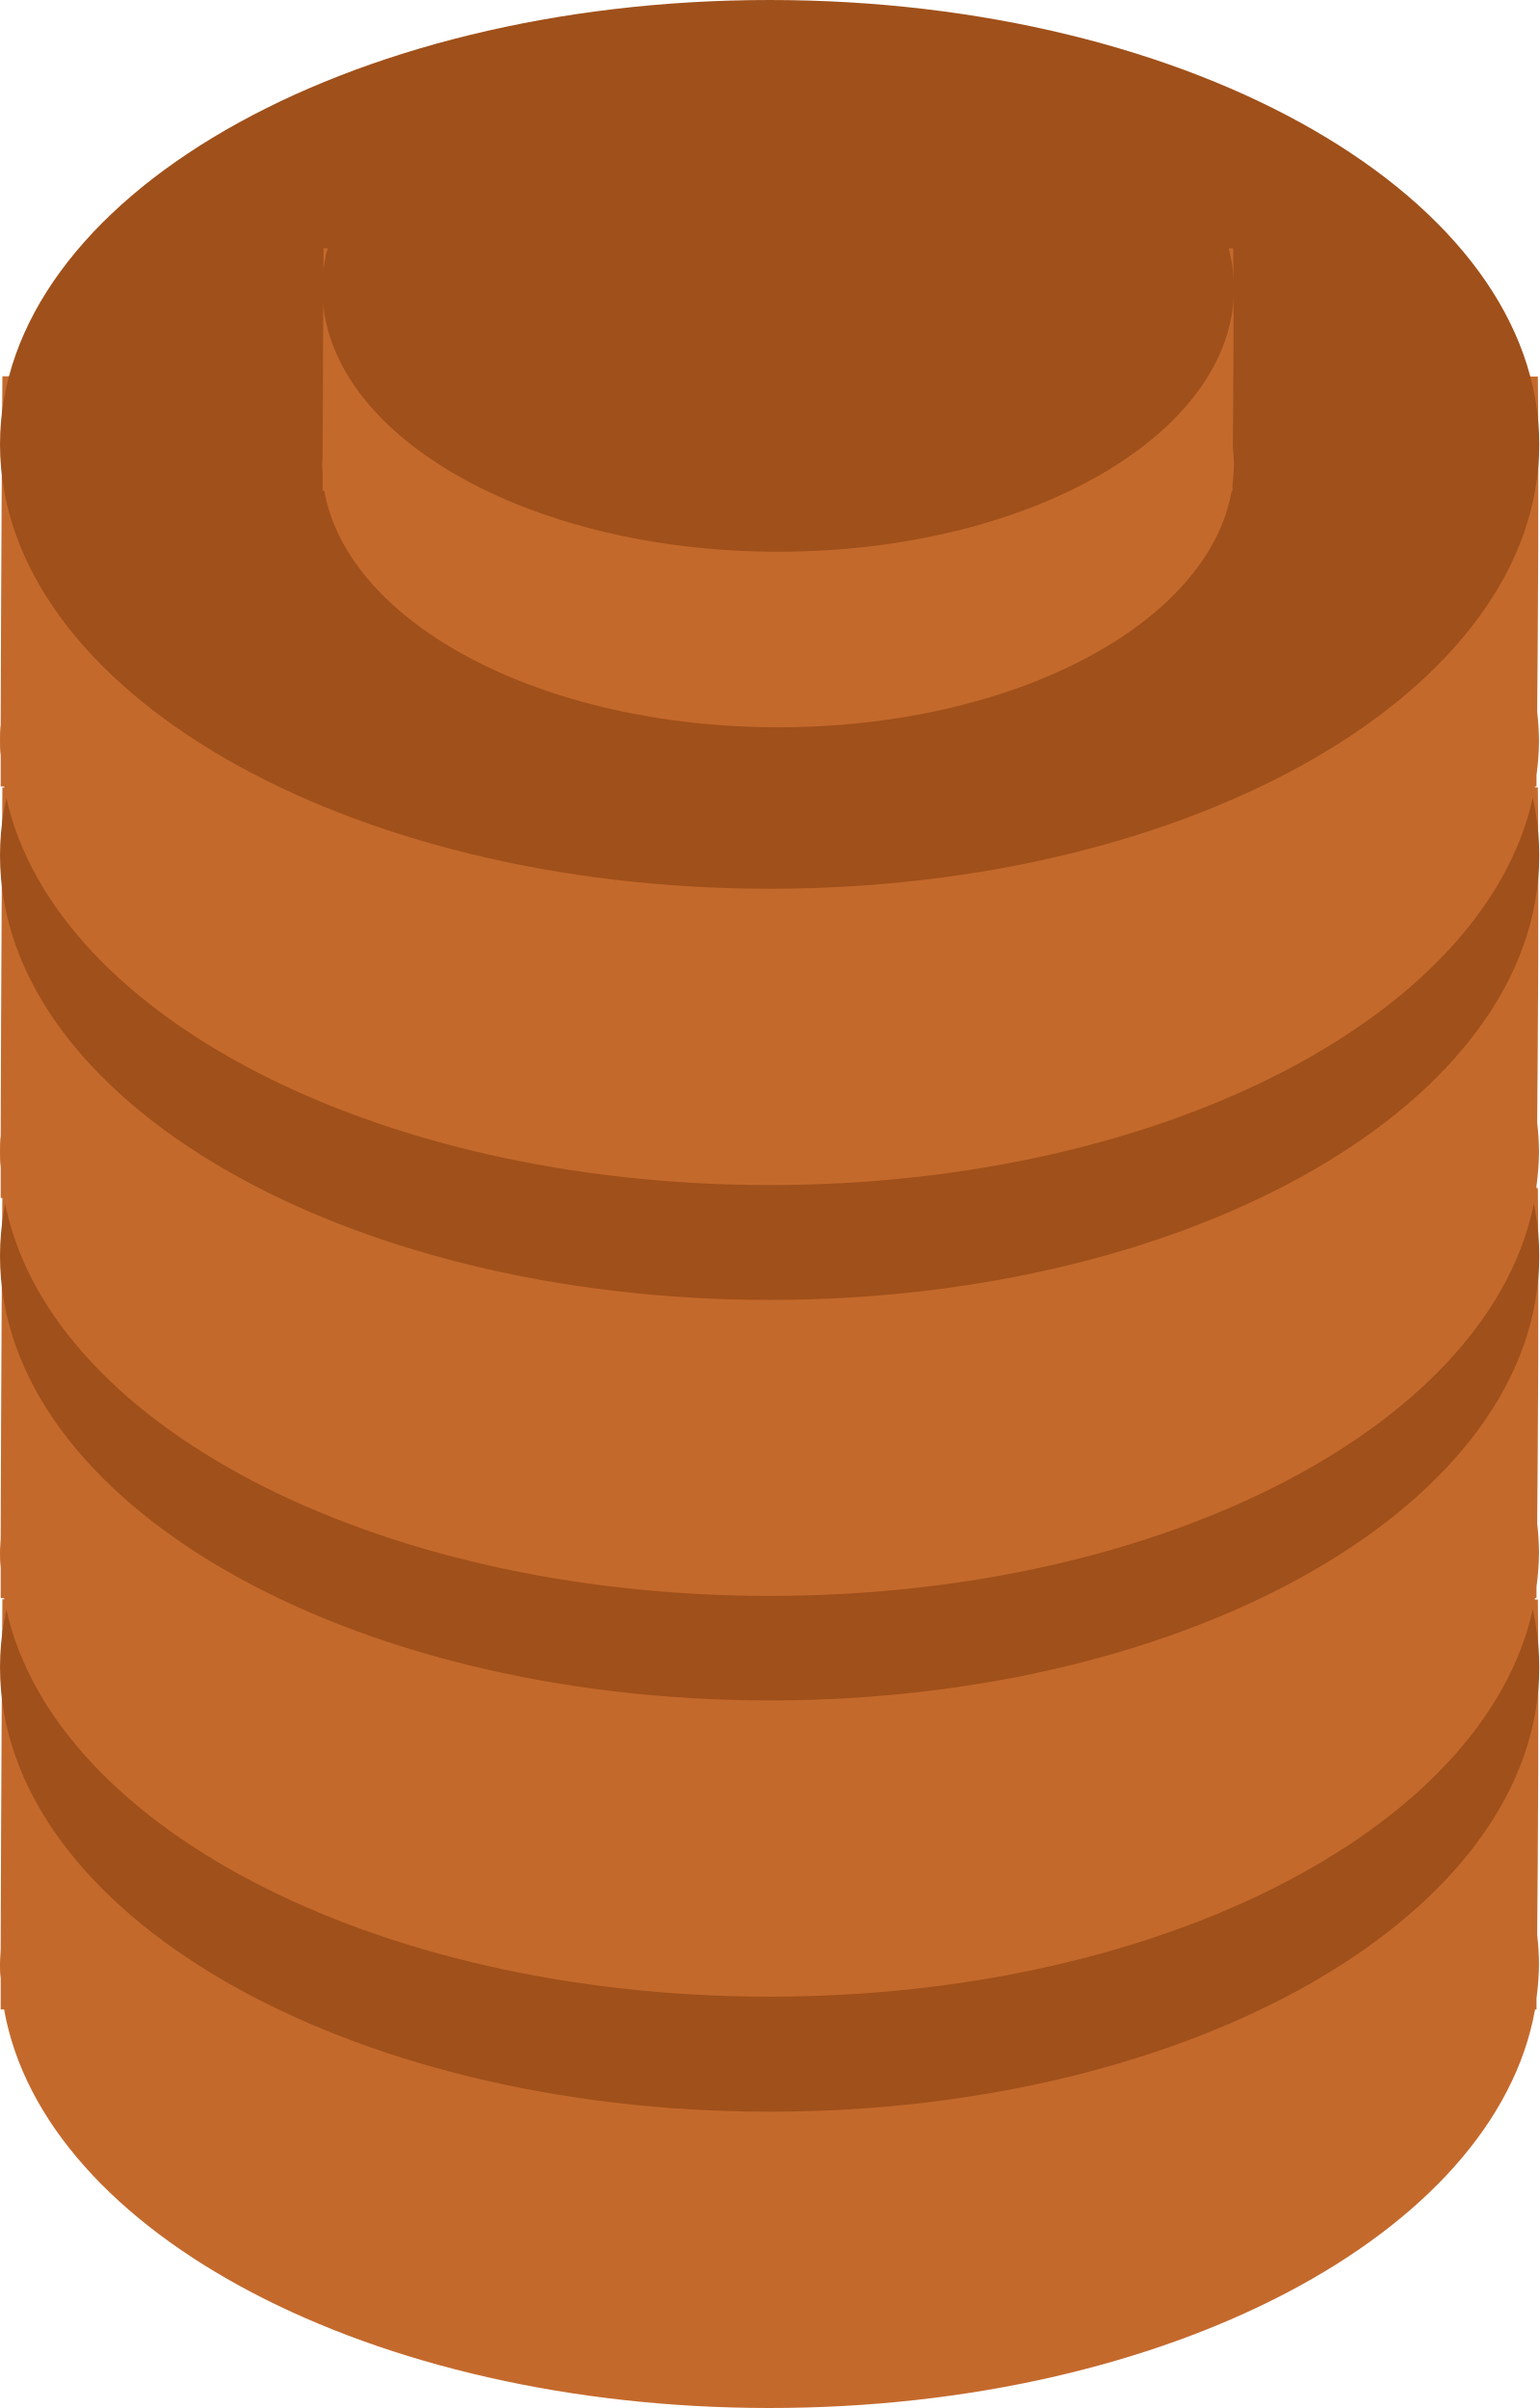
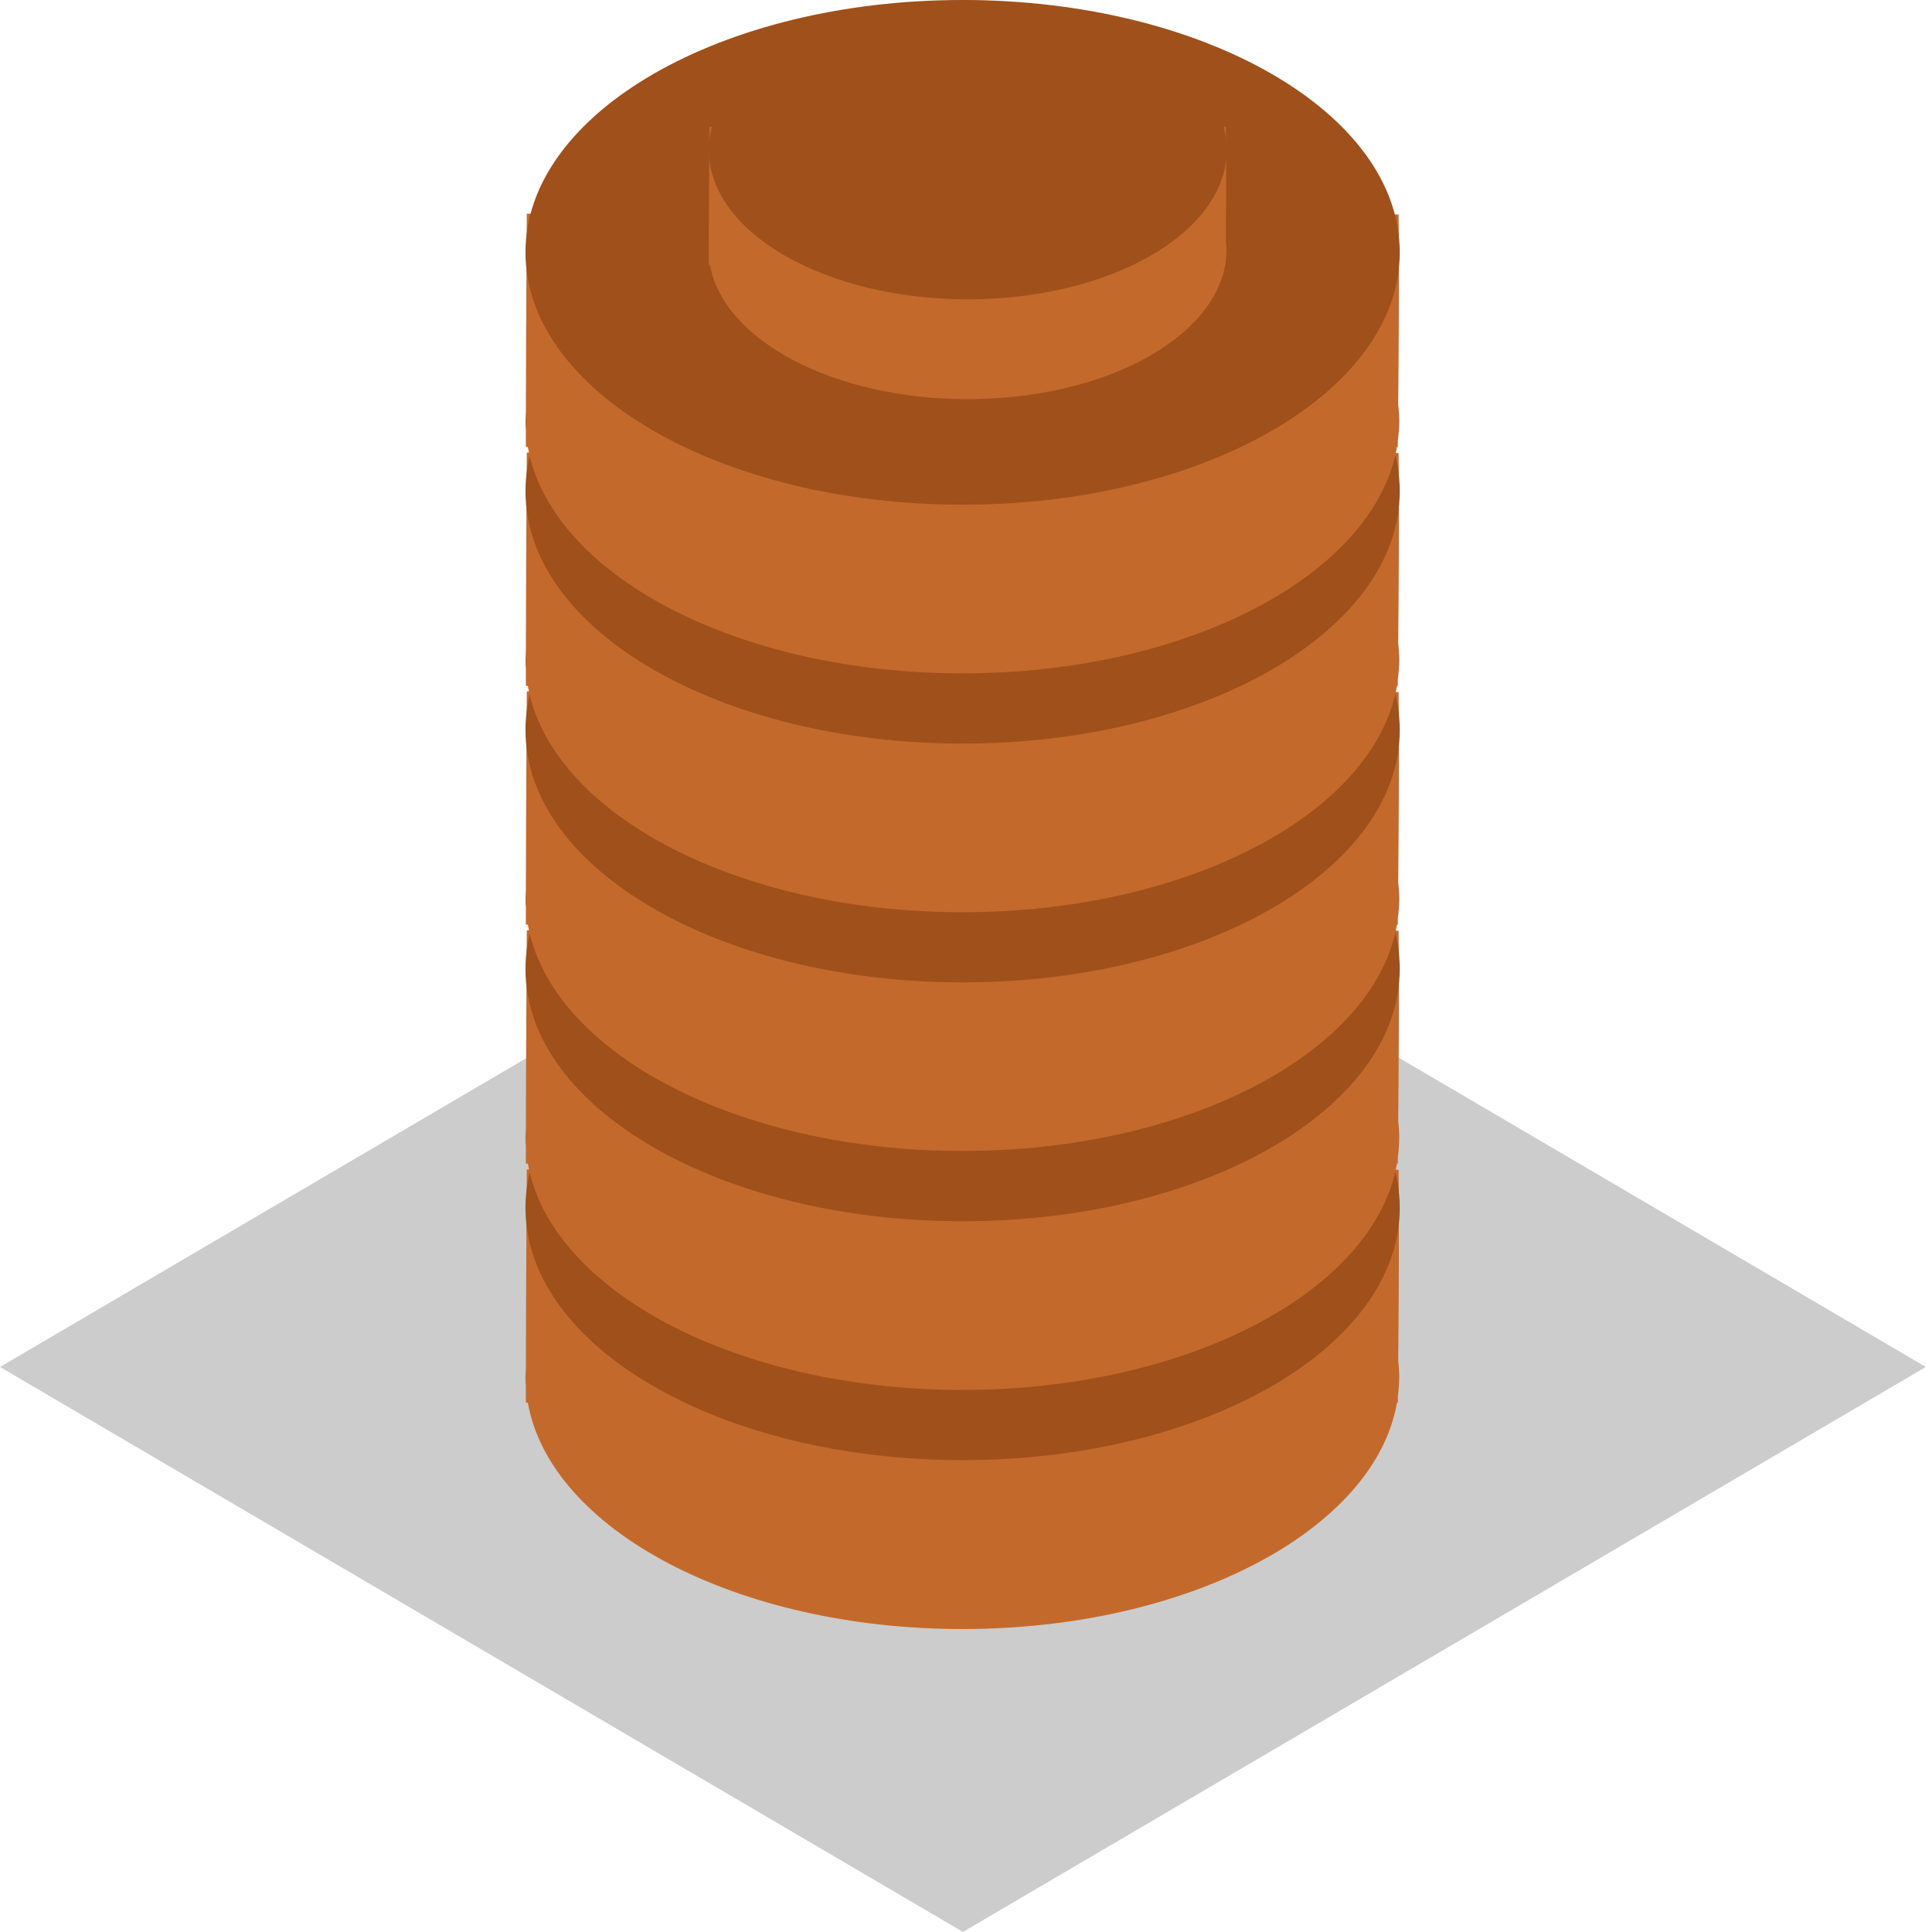
- <svg xmlns="http://www.w3.org/2000/svg" viewBox="0 0 180.37 282.16">
+ <svg xmlns="http://www.w3.org/2000/svg" viewBox="0 0 301.34 302.33">
  <defs>
-     <style>.a{fill:#c4692c;}.b{fill:#a0501a;}</style>
+     <style>.a{fill:#ccc;}.b{fill:#c4692c;}.c{fill:#a0501a;}</style>
  </defs>
-   <path class="a" d="M.28,187.39S.12,211.27.08,228.2c0,.63-.08,1.26-.08,1.89s0,1.15.08,1.73c0,1.28,0,2.5,0,3.64H.48c4.65,26.23,43,46.7,89.71,46.7s85.05-20.47,89.7-46.7h.17s0-.48,0-1.34a31.72,31.72,0,0,0,.29-4,32.72,32.72,0,0,0-.21-3.43c.09-10.27.21-27.38.08-39.27" />
-   <ellipse class="b" cx="90.19" cy="195.37" rx="90.19" ry="52.07" />
-   <path class="a" d="M.28,139.2S.12,163.08.08,180c0,.63-.08,1.26-.08,1.89s0,1.16.08,1.73c0,1.28,0,2.5,0,3.64H.48c4.65,26.24,43,46.7,89.71,46.7s85.05-20.46,89.7-46.7h.17s0-.47,0-1.34a31.72,31.72,0,0,0,.29-4,32.37,32.37,0,0,0-.21-3.42c.09-10.28.21-27.38.08-39.28" />
-   <ellipse class="b" cx="90.19" cy="147.18" rx="90.19" ry="52.07" />
-   <path class="a" d="M.28,92.28s-.16,23.87-.2,40.81C0,133.71,0,134.34,0,135s0,1.15.08,1.73c0,1.27,0,2.5,0,3.64H.48C5.13,166.58,43.52,187,90.19,187s85.05-20.46,89.7-46.69h.17s0-.48,0-1.35a31.7,31.7,0,0,0,.29-4,32.39,32.39,0,0,0-.21-3.43c.09-10.28.21-27.38.08-39.27" />
-   <ellipse class="b" cx="90.19" cy="100.25" rx="90.19" ry="52.07" />
-   <path class="a" d="M.28,44.09S.12,68,.08,84.9C0,85.53,0,86.16,0,86.79s0,1.15.08,1.73c0,1.28,0,2.5,0,3.64H.48c4.65,26.23,43,46.7,89.71,46.7s85.05-20.47,89.7-46.7h.17s0-.48,0-1.34a31.72,31.72,0,0,0,.29-4,32.72,32.72,0,0,0-.21-3.43c.09-10.27.21-27.38.08-39.27" />
-   <ellipse class="b" cx="90.19" cy="52.07" rx="90.19" ry="52.07" />
-   <path class="a" d="M37.92,29.08s-.09,14.14-.11,24.17c0,.38-.05.75-.05,1.12s0,.69.05,1c0,.76,0,1.48,0,2.15H38C40.8,73.1,63.54,85.22,91.19,85.22s50.38-12.12,53.14-27.67h.1s0-.28,0-.79a18.93,18.93,0,0,0,.17-2.39,17.29,17.29,0,0,0-.13-2c.06-6.08.13-16.21.05-23.26" />
-   <ellipse class="b" cx="91.19" cy="33.81" rx="53.42" ry="30.84" />
+   <polygon class="a" points="150.67 125.5 0 213.91 150.67 302.32 301.34 213.91 150.67 125.5" />
+   <path class="b" d="M82.43,183s-.12,18.11-.15,31c0,.48-.06.95-.06,1.43s0,.88.06,1.31c0,1,0,1.9,0,2.76h.31c3.53,19.9,32.65,35.42,68,35.42s64.51-15.52,68-35.42h.13s0-.36,0-1a22.27,22.27,0,0,0,.22-3.06,22.54,22.54,0,0,0-.16-2.6c.08-7.79.17-20.76.06-29.78" />
+   <ellipse class="c" cx="150.62" cy="189" rx="68.4" ry="39.49" />
+   <path class="b" d="M82.43,145.57s-.12,18.11-.15,31c0,.48-.06,1-.06,1.44s0,.87.06,1.31c0,1,0,1.89,0,2.76h.31c3.53,19.9,32.65,35.42,68,35.42s64.51-15.52,68-35.42h.13s0-.36,0-1a21.23,21.23,0,0,0,.06-5.65c.08-7.8.17-20.77.06-29.79" />
+   <ellipse class="c" cx="150.62" cy="151.62" rx="68.4" ry="39.49" />
+   <path class="b" d="M82.43,108.19s-.12,18.11-.15,31c0,.47-.06.95-.06,1.43s0,.88.06,1.31c0,1,0,1.9,0,2.76h.31c3.53,19.9,32.65,35.42,68,35.42s64.51-15.52,68-35.42h.13s0-.36,0-1a22.12,22.12,0,0,0,.22-3,22.54,22.54,0,0,0-.16-2.6c.08-7.79.17-20.77.06-29.79" />
+   <ellipse class="c" cx="150.62" cy="114.24" rx="68.4" ry="39.49" />
+   <path class="b" d="M82.43,70.82s-.12,18.11-.15,31c0,.48-.06,1-.06,1.43s0,.88.06,1.32c0,1,0,1.89,0,2.76h.31c3.53,19.89,32.65,35.42,68,35.42s64.51-15.53,68-35.42h.13s0-.37,0-1a22.27,22.27,0,0,0,.22-3.06,22.54,22.54,0,0,0-.16-2.6c.08-7.79.17-20.76.06-29.78" />
+   <ellipse class="c" cx="150.62" cy="76.87" rx="68.4" ry="39.49" />
+   <path class="b" d="M82.43,33.44s-.12,18.11-.15,31c0,.48-.06,1-.06,1.44s0,.87.06,1.31c0,1,0,1.9,0,2.76h.31c3.53,19.9,32.65,35.42,68,35.42s64.51-15.52,68-35.42h.13s0-.36,0-1a22.12,22.12,0,0,0,.22-3,22.4,22.4,0,0,0-.16-2.6c.08-7.79.17-20.77.06-29.79" />
+   <ellipse class="c" cx="150.62" cy="39.49" rx="68.4" ry="39.49" />
+   <path class="b" d="M111,19.86s-.07,10.73-.09,18.34c0,.28,0,.56,0,.85s0,.52,0,.78v1.63h.18c2.09,11.79,19.34,21,40.31,21s38.21-9.19,40.31-21h.07s0-.21,0-.6a13.65,13.65,0,0,0,.13-1.81,13.13,13.13,0,0,0-.1-1.54c.05-4.62.1-12.3,0-17.65" />
+   <ellipse class="c" cx="151.43" cy="23.45" rx="40.52" ry="23.39" />
</svg>
